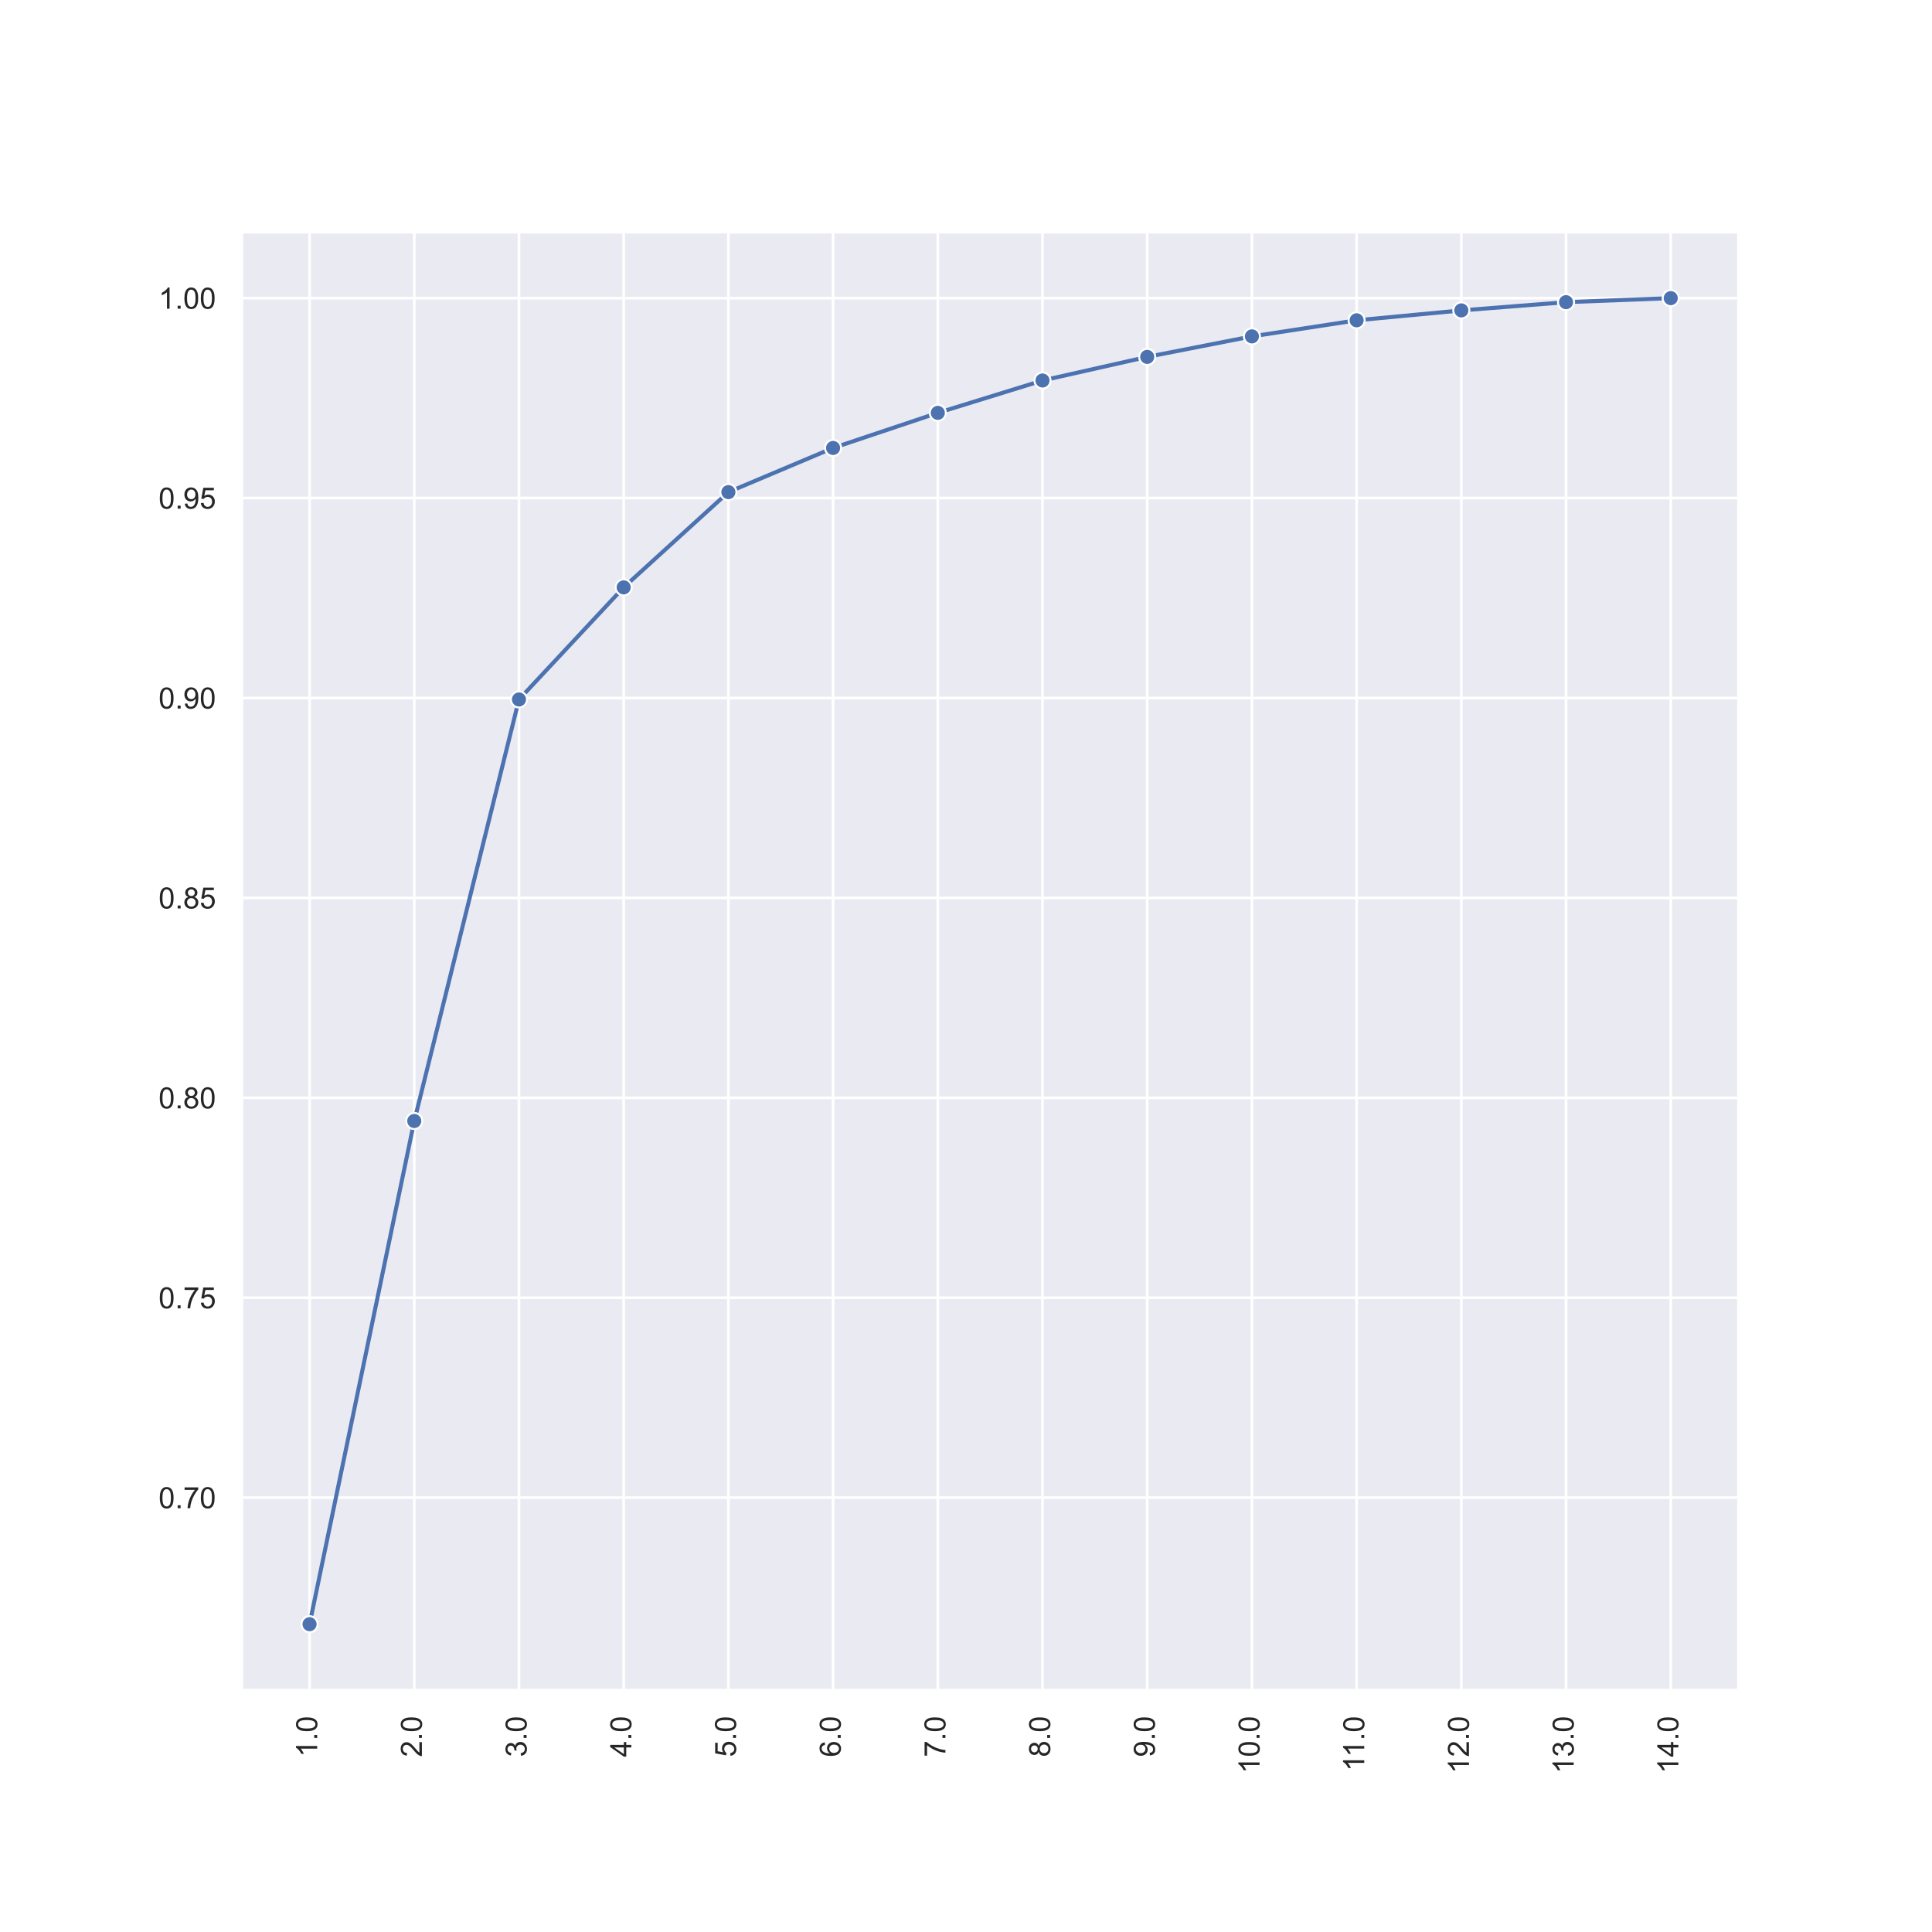
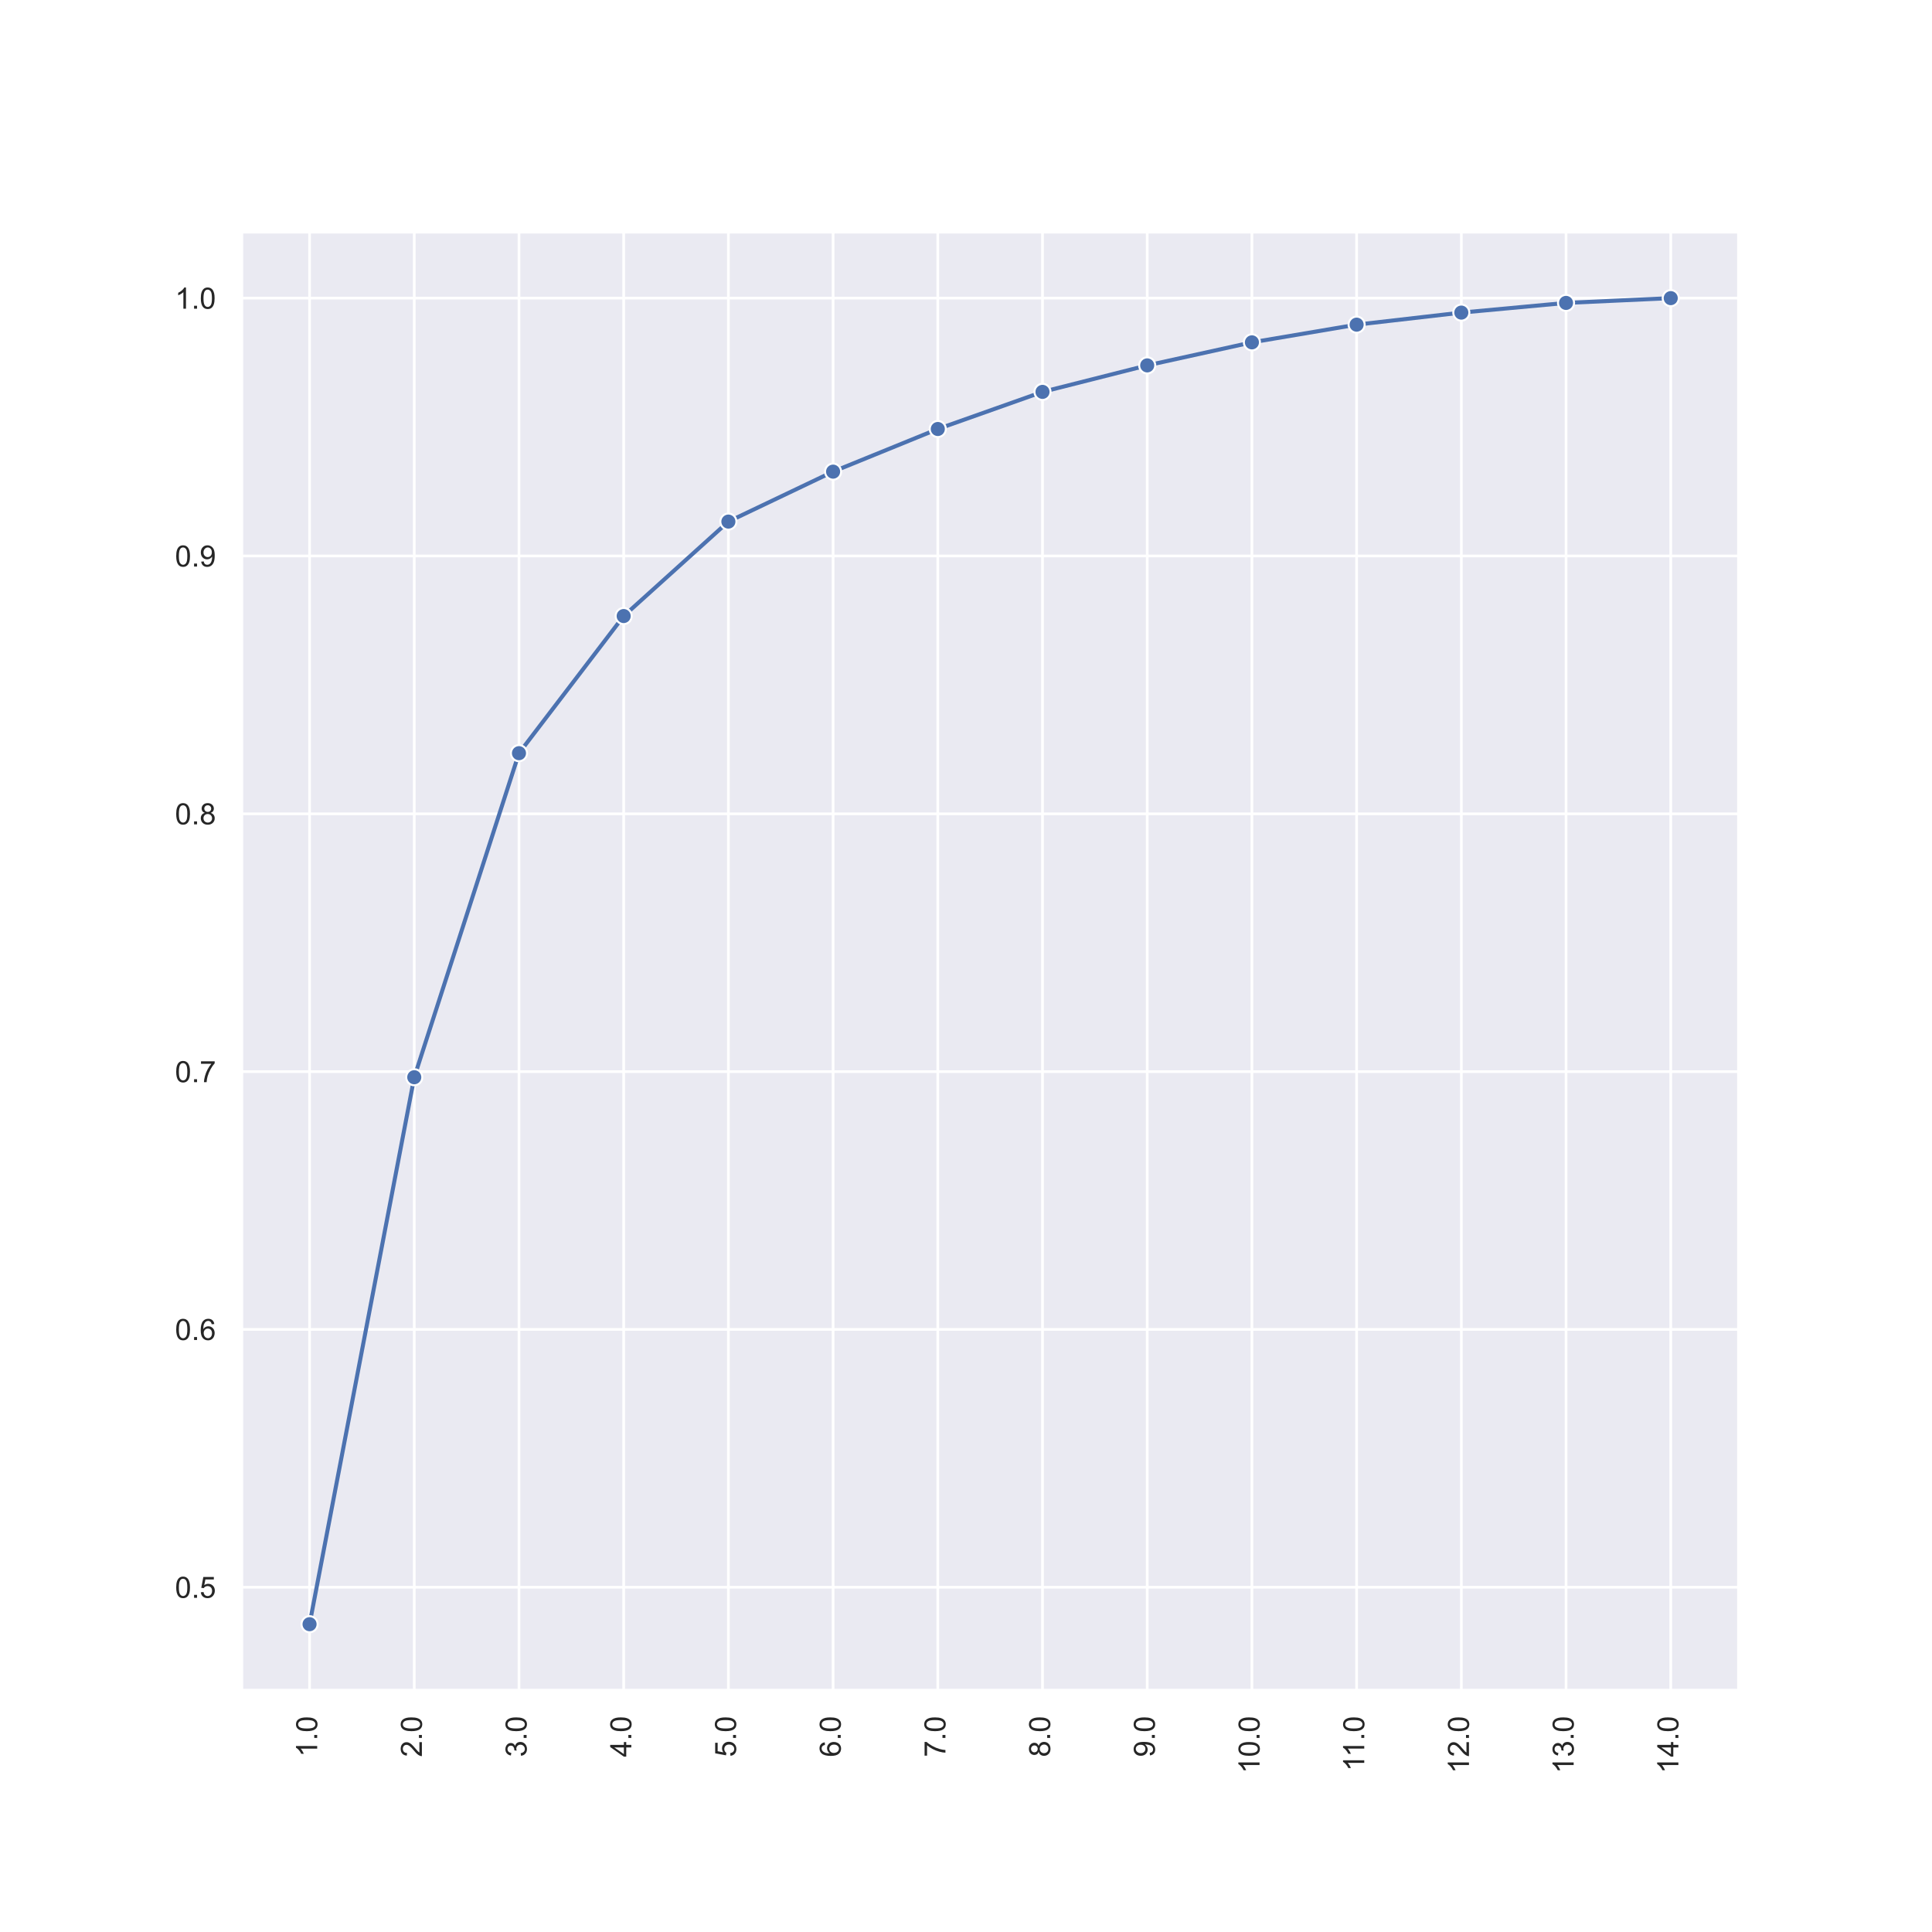
<svg xmlns="http://www.w3.org/2000/svg" xmlns:xlink="http://www.w3.org/1999/xlink" height="720pt" version="1.1" viewBox="0 0 720 720" width="720pt">
  <defs>
    <style type="text/css">
*{stroke-linecap:butt;stroke-linejoin:round;}
  </style>
  </defs>
  <g id="figure_1">
    <g id="patch_1">
      <path d="M 0 720  L 720 720  L 720 0  L 0 0  z " style="fill:#ffffff;" />
    </g>
    <g id="axes_1">
      <g id="patch_2">
        <path d="M 90 630  L 648 630  L 648 86.4  L 90 86.4  z " style="fill:#eaeaf2;" />
      </g>
      <g id="matplotlib.axis_1">
        <g id="xtick_1">
          <g id="line2d_1">
-             <path clip-path="url(#p58f5023ce0)" d="M 115.364 630  L 115.364 86.4  " style="fill:none;stroke:#ffffff;stroke-linecap:round;" />
+             <path clip-path="url(#p5d0c0321f0)" d="M 115.364 630  L 115.364 86.4  " style="fill:none;stroke:#ffffff;stroke-linecap:round;" />
          </g>
          <g id="text_1">
            <defs>
              <path d="M 37.25 0  L 28.469 0  L 28.469 56  Q 25.297 52.984 20.141 49.953  Q 14.984 46.922 10.891 45.406  L 10.891 53.906  Q 18.266 57.375 23.781 62.297  Q 29.297 67.234 31.594 71.875  L 37.25 71.875  z " id="ArialMT-49" />
              <path d="M 9.078 0  L 9.078 10.016  L 19.094 10.016  L 19.094 0  z " id="ArialMT-46" />
              <path d="M 4.156 35.297  Q 4.156 48 6.766 55.734  Q 9.375 63.484 14.516 67.672  Q 19.672 71.875 27.484 71.875  Q 33.25 71.875 37.594 69.547  Q 41.938 67.234 44.766 62.859  Q 47.609 58.5 49.219 52.219  Q 50.828 45.953 50.828 35.297  Q 50.828 22.703 48.234 14.969  Q 45.656 7.234 40.5 3  Q 35.359 -1.219 27.484 -1.219  Q 17.141 -1.219 11.234 6.203  Q 4.156 15.141 4.156 35.297  z M 13.188 35.297  Q 13.188 17.672 17.312 11.828  Q 21.438 6 27.484 6  Q 33.547 6 37.672 11.859  Q 41.797 17.719 41.797 35.297  Q 41.797 52.984 37.672 58.781  Q 33.547 64.594 27.391 64.594  Q 21.344 64.594 17.719 59.469  Q 13.188 52.938 13.188 35.297  z " id="ArialMT-48" />
            </defs>
            <g style="fill:#262626;" transform="translate(118.2073 654.79)rotate(-90)scale(0.11 -0.11)">
              <use xlink:href="#ArialMT-49" />
              <use x="55.615" xlink:href="#ArialMT-46" />
              <use x="83.398" xlink:href="#ArialMT-48" />
            </g>
          </g>
        </g>
        <g id="xtick_2">
          <g id="line2d_2">
-             <path clip-path="url(#p58f5023ce0)" d="M 154.385 630  L 154.385 86.4  " style="fill:none;stroke:#ffffff;stroke-linecap:round;" />
+             <path clip-path="url(#p5d0c0321f0)" d="M 154.385 630  L 154.385 86.4  " style="fill:none;stroke:#ffffff;stroke-linecap:round;" />
          </g>
          <g id="text_2">
            <defs>
              <path d="M 50.344 8.453  L 50.344 0  L 3.031 0  Q 2.938 3.172 4.047 6.109  Q 5.859 10.938 9.828 15.625  Q 13.812 20.312 21.344 26.469  Q 33.016 36.031 37.109 41.625  Q 41.219 47.219 41.219 52.203  Q 41.219 57.422 37.469 61  Q 33.734 64.594 27.734 64.594  Q 21.391 64.594 17.578 60.781  Q 13.766 56.984 13.719 50.25  L 4.688 51.172  Q 5.609 61.281 11.656 66.578  Q 17.719 71.875 27.938 71.875  Q 38.234 71.875 44.234 66.156  Q 50.25 60.453 50.25 52  Q 50.25 47.703 48.484 43.547  Q 46.734 39.406 42.656 34.812  Q 38.578 30.219 29.109 22.219  Q 21.188 15.578 18.938 13.203  Q 16.703 10.844 15.234 8.453  z " id="ArialMT-50" />
            </defs>
            <g style="fill:#262626;" transform="translate(157.2283 654.79)rotate(-90)scale(0.11 -0.11)">
              <use xlink:href="#ArialMT-50" />
              <use x="55.615" xlink:href="#ArialMT-46" />
              <use x="83.398" xlink:href="#ArialMT-48" />
            </g>
          </g>
        </g>
        <g id="xtick_3">
          <g id="line2d_3">
-             <path clip-path="url(#p58f5023ce0)" d="M 193.406 630  L 193.406 86.4  " style="fill:none;stroke:#ffffff;stroke-linecap:round;" />
+             <path clip-path="url(#p5d0c0321f0)" d="M 193.406 630  L 193.406 86.4  " style="fill:none;stroke:#ffffff;stroke-linecap:round;" />
          </g>
          <g id="text_3">
            <defs>
              <path d="M 4.203 18.891  L 12.984 20.062  Q 14.5 12.594 18.141 9.297  Q 21.781 6 27 6  Q 33.203 6 37.469 10.297  Q 41.75 14.594 41.75 20.953  Q 41.75 27 37.797 30.922  Q 33.844 34.859 27.734 34.859  Q 25.25 34.859 21.531 33.891  L 22.516 41.609  Q 23.391 41.5 23.922 41.5  Q 29.547 41.5 34.031 44.422  Q 38.531 47.359 38.531 53.469  Q 38.531 58.297 35.25 61.469  Q 31.984 64.656 26.812 64.656  Q 21.688 64.656 18.266 61.422  Q 14.844 58.203 13.875 51.766  L 5.078 53.328  Q 6.688 62.156 12.391 67.016  Q 18.109 71.875 26.609 71.875  Q 32.469 71.875 37.391 69.359  Q 42.328 66.844 44.938 62.5  Q 47.562 58.156 47.562 53.266  Q 47.562 48.641 45.062 44.828  Q 42.578 41.016 37.703 38.766  Q 44.047 37.312 47.562 32.688  Q 51.078 28.078 51.078 21.141  Q 51.078 11.766 44.234 5.25  Q 37.406 -1.266 26.953 -1.266  Q 17.531 -1.266 11.297 4.344  Q 5.078 9.969 4.203 18.891  z " id="ArialMT-51" />
            </defs>
            <g style="fill:#262626;" transform="translate(196.2493 654.79)rotate(-90)scale(0.11 -0.11)">
              <use xlink:href="#ArialMT-51" />
              <use x="55.615" xlink:href="#ArialMT-46" />
              <use x="83.398" xlink:href="#ArialMT-48" />
            </g>
          </g>
        </g>
        <g id="xtick_4">
          <g id="line2d_4">
-             <path clip-path="url(#p58f5023ce0)" d="M 232.427 630  L 232.427 86.4  " style="fill:none;stroke:#ffffff;stroke-linecap:round;" />
+             <path clip-path="url(#p5d0c0321f0)" d="M 232.427 630  L 232.427 86.4  " style="fill:none;stroke:#ffffff;stroke-linecap:round;" />
          </g>
          <g id="text_4">
            <defs>
              <path d="M 32.328 0  L 32.328 17.141  L 1.266 17.141  L 1.266 25.203  L 33.938 71.578  L 41.109 71.578  L 41.109 25.203  L 50.781 25.203  L 50.781 17.141  L 41.109 17.141  L 41.109 0  z M 32.328 25.203  L 32.328 57.469  L 9.906 25.203  z " id="ArialMT-52" />
            </defs>
            <g style="fill:#262626;" transform="translate(235.2702 654.79)rotate(-90)scale(0.11 -0.11)">
              <use xlink:href="#ArialMT-52" />
              <use x="55.615" xlink:href="#ArialMT-46" />
              <use x="83.398" xlink:href="#ArialMT-48" />
            </g>
          </g>
        </g>
        <g id="xtick_5">
          <g id="line2d_5">
-             <path clip-path="url(#p58f5023ce0)" d="M 271.448 630  L 271.448 86.4  " style="fill:none;stroke:#ffffff;stroke-linecap:round;" />
+             <path clip-path="url(#p5d0c0321f0)" d="M 271.448 630  L 271.448 86.4  " style="fill:none;stroke:#ffffff;stroke-linecap:round;" />
          </g>
          <g id="text_5">
            <defs>
              <path d="M 4.156 18.75  L 13.375 19.531  Q 14.406 12.797 18.141 9.391  Q 21.875 6 27.156 6  Q 33.5 6 37.891 10.781  Q 42.281 15.578 42.281 23.484  Q 42.281 31 38.062 35.344  Q 33.844 39.703 27 39.703  Q 22.75 39.703 19.328 37.766  Q 15.922 35.844 13.969 32.766  L 5.719 33.844  L 12.641 70.609  L 48.25 70.609  L 48.25 62.203  L 19.672 62.203  L 15.828 42.969  Q 22.266 47.469 29.344 47.469  Q 38.719 47.469 45.156 40.969  Q 51.609 34.469 51.609 24.266  Q 51.609 14.547 45.953 7.469  Q 39.062 -1.219 27.156 -1.219  Q 17.391 -1.219 11.203 4.25  Q 5.031 9.719 4.156 18.75  z " id="ArialMT-53" />
            </defs>
            <g style="fill:#262626;" transform="translate(274.2912 654.79)rotate(-90)scale(0.11 -0.11)">
              <use xlink:href="#ArialMT-53" />
              <use x="55.615" xlink:href="#ArialMT-46" />
              <use x="83.398" xlink:href="#ArialMT-48" />
            </g>
          </g>
        </g>
        <g id="xtick_6">
          <g id="line2d_6">
-             <path clip-path="url(#p58f5023ce0)" d="M 310.469 630  L 310.469 86.4  " style="fill:none;stroke:#ffffff;stroke-linecap:round;" />
+             <path clip-path="url(#p5d0c0321f0)" d="M 310.469 630  L 310.469 86.4  " style="fill:none;stroke:#ffffff;stroke-linecap:round;" />
          </g>
          <g id="text_6">
            <defs>
              <path d="M 49.75 54.047  L 41.016 53.375  Q 39.844 58.547 37.703 60.891  Q 34.125 64.656 28.906 64.656  Q 24.703 64.656 21.531 62.312  Q 17.391 59.281 14.984 53.469  Q 12.594 47.656 12.5 36.922  Q 15.672 41.75 20.266 44.094  Q 24.859 46.438 29.891 46.438  Q 38.672 46.438 44.844 39.969  Q 51.031 33.5 51.031 23.25  Q 51.031 16.5 48.125 10.719  Q 45.219 4.938 40.141 1.859  Q 35.062 -1.219 28.609 -1.219  Q 17.625 -1.219 10.688 6.859  Q 3.766 14.938 3.766 33.5  Q 3.766 54.25 11.422 63.672  Q 18.109 71.875 29.438 71.875  Q 37.891 71.875 43.281 67.141  Q 48.688 62.406 49.75 54.047  z M 13.875 23.188  Q 13.875 18.656 15.797 14.5  Q 17.719 10.359 21.188 8.172  Q 24.656 6 28.469 6  Q 34.031 6 38.031 10.484  Q 42.047 14.984 42.047 22.703  Q 42.047 30.125 38.078 34.391  Q 34.125 38.672 28.125 38.672  Q 22.172 38.672 18.016 34.391  Q 13.875 30.125 13.875 23.188  z " id="ArialMT-54" />
            </defs>
            <g style="fill:#262626;" transform="translate(313.3122 654.79)rotate(-90)scale(0.11 -0.11)">
              <use xlink:href="#ArialMT-54" />
              <use x="55.615" xlink:href="#ArialMT-46" />
              <use x="83.398" xlink:href="#ArialMT-48" />
            </g>
          </g>
        </g>
        <g id="xtick_7">
          <g id="line2d_7">
-             <path clip-path="url(#p58f5023ce0)" d="M 349.49 630  L 349.49 86.4  " style="fill:none;stroke:#ffffff;stroke-linecap:round;" />
+             <path clip-path="url(#p5d0c0321f0)" d="M 349.49 630  L 349.49 86.4  " style="fill:none;stroke:#ffffff;stroke-linecap:round;" />
          </g>
          <g id="text_7">
            <defs>
              <path d="M 4.734 62.203  L 4.734 70.656  L 51.078 70.656  L 51.078 63.812  Q 44.234 56.547 37.516 44.484  Q 30.812 32.422 27.156 19.672  Q 24.516 10.688 23.781 0  L 14.75 0  Q 14.891 8.453 18.062 20.406  Q 21.234 32.375 27.172 43.484  Q 33.109 54.594 39.797 62.203  z " id="ArialMT-55" />
            </defs>
            <g style="fill:#262626;" transform="translate(352.3332 654.79)rotate(-90)scale(0.11 -0.11)">
              <use xlink:href="#ArialMT-55" />
              <use x="55.615" xlink:href="#ArialMT-46" />
              <use x="83.398" xlink:href="#ArialMT-48" />
            </g>
          </g>
        </g>
        <g id="xtick_8">
          <g id="line2d_8">
-             <path clip-path="url(#p58f5023ce0)" d="M 388.51 630  L 388.51 86.4  " style="fill:none;stroke:#ffffff;stroke-linecap:round;" />
+             <path clip-path="url(#p5d0c0321f0)" d="M 388.51 630  L 388.51 86.4  " style="fill:none;stroke:#ffffff;stroke-linecap:round;" />
          </g>
          <g id="text_8">
            <defs>
              <path d="M 17.672 38.812  Q 12.203 40.828 9.562 44.531  Q 6.938 48.25 6.938 53.422  Q 6.938 61.234 12.547 66.547  Q 18.172 71.875 27.484 71.875  Q 36.859 71.875 42.578 66.422  Q 48.297 60.984 48.297 53.172  Q 48.297 48.188 45.672 44.5  Q 43.062 40.828 37.75 38.812  Q 44.344 36.672 47.781 31.875  Q 51.219 27.094 51.219 20.453  Q 51.219 11.281 44.719 5.031  Q 38.234 -1.219 27.641 -1.219  Q 17.047 -1.219 10.547 5.047  Q 4.047 11.328 4.047 20.703  Q 4.047 27.688 7.594 32.391  Q 11.141 37.109 17.672 38.812  z M 15.922 53.719  Q 15.922 48.641 19.188 45.406  Q 22.469 42.188 27.688 42.188  Q 32.766 42.188 36.016 45.375  Q 39.266 48.578 39.266 53.219  Q 39.266 58.062 35.906 61.359  Q 32.562 64.656 27.594 64.656  Q 22.562 64.656 19.234 61.422  Q 15.922 58.203 15.922 53.719  z M 13.094 20.656  Q 13.094 16.891 14.875 13.375  Q 16.656 9.859 20.172 7.922  Q 23.688 6 27.734 6  Q 34.031 6 38.125 10.047  Q 42.234 14.109 42.234 20.359  Q 42.234 26.703 38.016 30.859  Q 33.797 35.016 27.438 35.016  Q 21.234 35.016 17.156 30.906  Q 13.094 26.812 13.094 20.656  z " id="ArialMT-56" />
            </defs>
            <g style="fill:#262626;" transform="translate(391.3542 654.79)rotate(-90)scale(0.11 -0.11)">
              <use xlink:href="#ArialMT-56" />
              <use x="55.615" xlink:href="#ArialMT-46" />
              <use x="83.398" xlink:href="#ArialMT-48" />
            </g>
          </g>
        </g>
        <g id="xtick_9">
          <g id="line2d_9">
-             <path clip-path="url(#p58f5023ce0)" d="M 427.531 630  L 427.531 86.4  " style="fill:none;stroke:#ffffff;stroke-linecap:round;" />
+             <path clip-path="url(#p5d0c0321f0)" d="M 427.531 630  L 427.531 86.4  " style="fill:none;stroke:#ffffff;stroke-linecap:round;" />
          </g>
          <g id="text_9">
            <defs>
              <path d="M 5.469 16.547  L 13.922 17.328  Q 14.984 11.375 18.016 8.688  Q 21.047 6 25.781 6  Q 29.828 6 32.875 7.859  Q 35.938 9.719 37.891 12.812  Q 39.844 15.922 41.156 21.188  Q 42.484 26.469 42.484 31.938  Q 42.484 32.516 42.438 33.688  Q 39.797 29.5 35.234 26.875  Q 30.672 24.266 25.344 24.266  Q 16.453 24.266 10.297 30.703  Q 4.156 37.156 4.156 47.703  Q 4.156 58.594 10.578 65.234  Q 17 71.875 26.656 71.875  Q 33.641 71.875 39.422 68.109  Q 45.219 64.359 48.219 57.391  Q 51.219 50.438 51.219 37.25  Q 51.219 23.531 48.234 15.406  Q 45.266 7.281 39.375 3.031  Q 33.5 -1.219 25.594 -1.219  Q 17.188 -1.219 11.859 3.438  Q 6.547 8.109 5.469 16.547  z M 41.453 48.141  Q 41.453 55.719 37.422 60.156  Q 33.406 64.594 27.734 64.594  Q 21.875 64.594 17.531 59.812  Q 13.188 55.031 13.188 47.406  Q 13.188 40.578 17.312 36.297  Q 21.438 32.031 27.484 32.031  Q 33.594 32.031 37.516 36.297  Q 41.453 40.578 41.453 48.141  z " id="ArialMT-57" />
            </defs>
            <g style="fill:#262626;" transform="translate(430.3751 654.79)rotate(-90)scale(0.11 -0.11)">
              <use xlink:href="#ArialMT-57" />
              <use x="55.615" xlink:href="#ArialMT-46" />
              <use x="83.398" xlink:href="#ArialMT-48" />
            </g>
          </g>
        </g>
        <g id="xtick_10">
          <g id="line2d_10">
-             <path clip-path="url(#p58f5023ce0)" d="M 466.552 630  L 466.552 86.4  " style="fill:none;stroke:#ffffff;stroke-linecap:round;" />
+             <path clip-path="url(#p5d0c0321f0)" d="M 466.552 630  L 466.552 86.4  " style="fill:none;stroke:#ffffff;stroke-linecap:round;" />
          </g>
          <g id="text_10">
            <g style="fill:#262626;" transform="translate(469.3961 660.907)rotate(-90)scale(0.11 -0.11)">
              <use xlink:href="#ArialMT-49" />
              <use x="55.615" xlink:href="#ArialMT-48" />
              <use x="111.23" xlink:href="#ArialMT-46" />
              <use x="139.014" xlink:href="#ArialMT-48" />
            </g>
          </g>
        </g>
        <g id="xtick_11">
          <g id="line2d_11">
-             <path clip-path="url(#p58f5023ce0)" d="M 505.573 630  L 505.573 86.4  " style="fill:none;stroke:#ffffff;stroke-linecap:round;" />
+             <path clip-path="url(#p5d0c0321f0)" d="M 505.573 630  L 505.573 86.4  " style="fill:none;stroke:#ffffff;stroke-linecap:round;" />
          </g>
          <g id="text_11">
            <g style="fill:#262626;" transform="translate(508.4171 660.0958)rotate(-90)scale(0.11 -0.11)">
              <use xlink:href="#ArialMT-49" />
              <use x="48.24" xlink:href="#ArialMT-49" />
              <use x="103.855" xlink:href="#ArialMT-46" />
              <use x="131.639" xlink:href="#ArialMT-48" />
            </g>
          </g>
        </g>
        <g id="xtick_12">
          <g id="line2d_12">
-             <path clip-path="url(#p58f5023ce0)" d="M 544.594 630  L 544.594 86.4  " style="fill:none;stroke:#ffffff;stroke-linecap:round;" />
+             <path clip-path="url(#p5d0c0321f0)" d="M 544.594 630  L 544.594 86.4  " style="fill:none;stroke:#ffffff;stroke-linecap:round;" />
          </g>
          <g id="text_12">
            <g style="fill:#262626;" transform="translate(547.4381 660.907)rotate(-90)scale(0.11 -0.11)">
              <use xlink:href="#ArialMT-49" />
              <use x="55.615" xlink:href="#ArialMT-50" />
              <use x="111.23" xlink:href="#ArialMT-46" />
              <use x="139.014" xlink:href="#ArialMT-48" />
            </g>
          </g>
        </g>
        <g id="xtick_13">
          <g id="line2d_13">
-             <path clip-path="url(#p58f5023ce0)" d="M 583.615 630  L 583.615 86.4  " style="fill:none;stroke:#ffffff;stroke-linecap:round;" />
+             <path clip-path="url(#p5d0c0321f0)" d="M 583.615 630  L 583.615 86.4  " style="fill:none;stroke:#ffffff;stroke-linecap:round;" />
          </g>
          <g id="text_13">
            <g style="fill:#262626;" transform="translate(586.4591 660.907)rotate(-90)scale(0.11 -0.11)">
              <use xlink:href="#ArialMT-49" />
              <use x="55.615" xlink:href="#ArialMT-51" />
              <use x="111.23" xlink:href="#ArialMT-46" />
              <use x="139.014" xlink:href="#ArialMT-48" />
            </g>
          </g>
        </g>
        <g id="xtick_14">
          <g id="line2d_14">
-             <path clip-path="url(#p58f5023ce0)" d="M 622.636 630  L 622.636 86.4  " style="fill:none;stroke:#ffffff;stroke-linecap:round;" />
+             <path clip-path="url(#p5d0c0321f0)" d="M 622.636 630  L 622.636 86.4  " style="fill:none;stroke:#ffffff;stroke-linecap:round;" />
          </g>
          <g id="text_14">
            <g style="fill:#262626;" transform="translate(625.48 660.907)rotate(-90)scale(0.11 -0.11)">
              <use xlink:href="#ArialMT-49" />
              <use x="55.615" xlink:href="#ArialMT-52" />
              <use x="111.23" xlink:href="#ArialMT-46" />
              <use x="139.014" xlink:href="#ArialMT-48" />
            </g>
          </g>
        </g>
      </g>
      <g id="matplotlib.axis_2">
        <g id="ytick_1">
          <g id="line2d_15">
-             <path clip-path="url(#p58f5023ce0)" d="M 90 558.133  L 648 558.133  " style="fill:none;stroke:#ffffff;stroke-linecap:round;" />
+             <path clip-path="url(#p5d0c0321f0)" d="M 90 591.521  L 648 591.521  " style="fill:none;stroke:#ffffff;stroke-linecap:round;" />
          </g>
          <g id="text_15">
-             <g style="fill:#262626;" transform="translate(59.09297 562.0695)scale(0.11 -0.11)">
-               <use xlink:href="#ArialMT-48" />
-               <use x="55.615" xlink:href="#ArialMT-46" />
-               <use x="83.398" xlink:href="#ArialMT-55" />
-               <use x="139.014" xlink:href="#ArialMT-48" />
+             <g style="fill:#262626;" transform="translate(65.21 595.4576)scale(0.11 -0.11)">
+               <use xlink:href="#ArialMT-48" />
+               <use x="55.615" xlink:href="#ArialMT-46" />
+               <use x="83.398" xlink:href="#ArialMT-53" />
            </g>
          </g>
        </g>
        <g id="ytick_2">
          <g id="line2d_16">
-             <path clip-path="url(#p58f5023ce0)" d="M 90 483.629  L 648 483.629  " style="fill:none;stroke:#ffffff;stroke-linecap:round;" />
+             <path clip-path="url(#p5d0c0321f0)" d="M 90 495.438  L 648 495.438  " style="fill:none;stroke:#ffffff;stroke-linecap:round;" />
          </g>
          <g id="text_16">
-             <g style="fill:#262626;" transform="translate(59.09297 487.5656)scale(0.11 -0.11)">
-               <use xlink:href="#ArialMT-48" />
-               <use x="55.615" xlink:href="#ArialMT-46" />
-               <use x="83.398" xlink:href="#ArialMT-55" />
-               <use x="139.014" xlink:href="#ArialMT-53" />
+             <g style="fill:#262626;" transform="translate(65.21 499.3752)scale(0.11 -0.11)">
+               <use xlink:href="#ArialMT-48" />
+               <use x="55.615" xlink:href="#ArialMT-46" />
+               <use x="83.398" xlink:href="#ArialMT-54" />
            </g>
          </g>
        </g>
        <g id="ytick_3">
          <g id="line2d_17">
-             <path clip-path="url(#p58f5023ce0)" d="M 90 409.125  L 648 409.125  " style="fill:none;stroke:#ffffff;stroke-linecap:round;" />
+             <path clip-path="url(#p5d0c0321f0)" d="M 90 399.356  L 648 399.356  " style="fill:none;stroke:#ffffff;stroke-linecap:round;" />
          </g>
          <g id="text_17">
-             <g style="fill:#262626;" transform="translate(59.09297 413.0616)scale(0.11 -0.11)">
-               <use xlink:href="#ArialMT-48" />
-               <use x="55.615" xlink:href="#ArialMT-46" />
-               <use x="83.398" xlink:href="#ArialMT-56" />
-               <use x="139.014" xlink:href="#ArialMT-48" />
+             <g style="fill:#262626;" transform="translate(65.21 403.2929)scale(0.11 -0.11)">
+               <use xlink:href="#ArialMT-48" />
+               <use x="55.615" xlink:href="#ArialMT-46" />
+               <use x="83.398" xlink:href="#ArialMT-55" />
            </g>
          </g>
        </g>
        <g id="ytick_4">
          <g id="line2d_18">
-             <path clip-path="url(#p58f5023ce0)" d="M 90 334.621  L 648 334.621  " style="fill:none;stroke:#ffffff;stroke-linecap:round;" />
+             <path clip-path="url(#p5d0c0321f0)" d="M 90 303.274  L 648 303.274  " style="fill:none;stroke:#ffffff;stroke-linecap:round;" />
          </g>
          <g id="text_18">
-             <g style="fill:#262626;" transform="translate(59.09297 338.5577)scale(0.11 -0.11)">
+             <g style="fill:#262626;" transform="translate(65.21 307.2106)scale(0.11 -0.11)">
              <use xlink:href="#ArialMT-48" />
              <use x="55.615" xlink:href="#ArialMT-46" />
              <use x="83.398" xlink:href="#ArialMT-56" />
-               <use x="139.014" xlink:href="#ArialMT-53" />
            </g>
          </g>
        </g>
        <g id="ytick_5">
          <g id="line2d_19">
-             <path clip-path="url(#p58f5023ce0)" d="M 90 260.117  L 648 260.117  " style="fill:none;stroke:#ffffff;stroke-linecap:round;" />
+             <path clip-path="url(#p5d0c0321f0)" d="M 90 207.191  L 648 207.191  " style="fill:none;stroke:#ffffff;stroke-linecap:round;" />
          </g>
          <g id="text_19">
-             <g style="fill:#262626;" transform="translate(59.09297 264.0538)scale(0.11 -0.11)">
+             <g style="fill:#262626;" transform="translate(65.21 211.1282)scale(0.11 -0.11)">
              <use xlink:href="#ArialMT-48" />
              <use x="55.615" xlink:href="#ArialMT-46" />
              <use x="83.398" xlink:href="#ArialMT-57" />
-               <use x="139.014" xlink:href="#ArialMT-48" />
            </g>
          </g>
        </g>
        <g id="ytick_6">
          <g id="line2d_20">
-             <path clip-path="url(#p58f5023ce0)" d="M 90 185.613  L 648 185.613  " style="fill:none;stroke:#ffffff;stroke-linecap:round;" />
+             <path clip-path="url(#p5d0c0321f0)" d="M 90 111.109  L 648 111.109  " style="fill:none;stroke:#ffffff;stroke-linecap:round;" />
          </g>
          <g id="text_20">
-             <g style="fill:#262626;" transform="translate(59.09297 189.5498)scale(0.11 -0.11)">
-               <use xlink:href="#ArialMT-48" />
-               <use x="55.615" xlink:href="#ArialMT-46" />
-               <use x="83.398" xlink:href="#ArialMT-57" />
-               <use x="139.014" xlink:href="#ArialMT-53" />
-             </g>
-           </g>
-         </g>
-         <g id="ytick_7">
-           <g id="line2d_21">
-             <path clip-path="url(#p58f5023ce0)" d="M 90 111.109  L 648 111.109  " style="fill:none;stroke:#ffffff;stroke-linecap:round;" />
-           </g>
-           <g id="text_21">
-             <g style="fill:#262626;" transform="translate(59.09297 115.0459)scale(0.11 -0.11)">
-               <use xlink:href="#ArialMT-49" />
-               <use x="55.615" xlink:href="#ArialMT-46" />
-               <use x="83.398" xlink:href="#ArialMT-48" />
-               <use x="139.014" xlink:href="#ArialMT-48" />
-             </g>
-           </g>
-         </g>
-       </g>
-       <g id="line2d_22">
-         <path clip-path="url(#p58f5023ce0)" d="M 115.364 605.291  L 154.385 417.763  L 193.406 260.669  L 232.427 218.901  L 271.448 183.394  L 310.469 166.941  L 349.49 153.862  L 388.51 141.8  L 427.531 133.003  L 466.552 125.358  L 505.573 119.368  L 544.594 115.677  L 583.615 112.608  L 622.636 111.109  " style="fill:none;stroke:#4c72b0;stroke-linecap:round;stroke-width:1.5;" />
+             <g style="fill:#262626;" transform="translate(65.21 115.0459)scale(0.11 -0.11)">
+               <use xlink:href="#ArialMT-49" />
+               <use x="55.615" xlink:href="#ArialMT-46" />
+               <use x="83.398" xlink:href="#ArialMT-48" />
+             </g>
+           </g>
+         </g>
+       </g>
+       <g id="line2d_21">
+         <path clip-path="url(#p5d0c0321f0)" d="M 115.364 605.291  L 154.385 401.457  L 193.406 280.685  L 232.427 229.584  L 271.448 194.382  L 310.469 175.766  L 349.49 159.875  L 388.51 146.043  L 427.531 136.17  L 466.552 127.583  L 505.573 120.989  L 544.594 116.498  L 583.615 112.885  L 622.636 111.109  " style="fill:none;stroke:#4c72b0;stroke-linecap:round;stroke-width:1.5;" />
        <defs>
-           <path d="M 0 3  C 0.796 3 1.559 2.684 2.121 2.121  C 2.684 1.559 3 0.796 3 0  C 3 -0.796 2.684 -1.559 2.121 -2.121  C 1.559 -2.684 0.796 -3 0 -3  C -0.796 -3 -1.559 -2.684 -2.121 -2.121  C -2.684 -1.559 -3 -0.796 -3 0  C -3 0.796 -2.684 1.559 -2.121 2.121  C -1.559 2.684 -0.796 3 0 3  z " id="m2c832f8eb9" style="stroke:#ffffff;stroke-width:0.75;" />
+           <path d="M 0 3  C 0.796 3 1.559 2.684 2.121 2.121  C 2.684 1.559 3 0.796 3 0  C 3 -0.796 2.684 -1.559 2.121 -2.121  C 1.559 -2.684 0.796 -3 0 -3  C -0.796 -3 -1.559 -2.684 -2.121 -2.121  C -2.684 -1.559 -3 -0.796 -3 0  C -3 0.796 -2.684 1.559 -2.121 2.121  C -1.559 2.684 -0.796 3 0 3  z " id="m59feb69ab2" style="stroke:#ffffff;stroke-width:0.75;" />
        </defs>
-         <g clip-path="url(#p58f5023ce0)">
-           <use style="fill:#4c72b0;stroke:#ffffff;stroke-width:0.75;" x="115.364" xlink:href="#m2c832f8eb9" y="605.291" />
-           <use style="fill:#4c72b0;stroke:#ffffff;stroke-width:0.75;" x="154.385" xlink:href="#m2c832f8eb9" y="417.763" />
-           <use style="fill:#4c72b0;stroke:#ffffff;stroke-width:0.75;" x="193.406" xlink:href="#m2c832f8eb9" y="260.669" />
-           <use style="fill:#4c72b0;stroke:#ffffff;stroke-width:0.75;" x="232.427" xlink:href="#m2c832f8eb9" y="218.901" />
-           <use style="fill:#4c72b0;stroke:#ffffff;stroke-width:0.75;" x="271.448" xlink:href="#m2c832f8eb9" y="183.394" />
-           <use style="fill:#4c72b0;stroke:#ffffff;stroke-width:0.75;" x="310.469" xlink:href="#m2c832f8eb9" y="166.941" />
-           <use style="fill:#4c72b0;stroke:#ffffff;stroke-width:0.75;" x="349.49" xlink:href="#m2c832f8eb9" y="153.862" />
-           <use style="fill:#4c72b0;stroke:#ffffff;stroke-width:0.75;" x="388.51" xlink:href="#m2c832f8eb9" y="141.8" />
-           <use style="fill:#4c72b0;stroke:#ffffff;stroke-width:0.75;" x="427.531" xlink:href="#m2c832f8eb9" y="133.003" />
-           <use style="fill:#4c72b0;stroke:#ffffff;stroke-width:0.75;" x="466.552" xlink:href="#m2c832f8eb9" y="125.358" />
-           <use style="fill:#4c72b0;stroke:#ffffff;stroke-width:0.75;" x="505.573" xlink:href="#m2c832f8eb9" y="119.368" />
-           <use style="fill:#4c72b0;stroke:#ffffff;stroke-width:0.75;" x="544.594" xlink:href="#m2c832f8eb9" y="115.677" />
-           <use style="fill:#4c72b0;stroke:#ffffff;stroke-width:0.75;" x="583.615" xlink:href="#m2c832f8eb9" y="112.608" />
-           <use style="fill:#4c72b0;stroke:#ffffff;stroke-width:0.75;" x="622.636" xlink:href="#m2c832f8eb9" y="111.109" />
+         <g clip-path="url(#p5d0c0321f0)">
+           <use style="fill:#4c72b0;stroke:#ffffff;stroke-width:0.75;" x="115.364" xlink:href="#m59feb69ab2" y="605.291" />
+           <use style="fill:#4c72b0;stroke:#ffffff;stroke-width:0.75;" x="154.385" xlink:href="#m59feb69ab2" y="401.457" />
+           <use style="fill:#4c72b0;stroke:#ffffff;stroke-width:0.75;" x="193.406" xlink:href="#m59feb69ab2" y="280.685" />
+           <use style="fill:#4c72b0;stroke:#ffffff;stroke-width:0.75;" x="232.427" xlink:href="#m59feb69ab2" y="229.584" />
+           <use style="fill:#4c72b0;stroke:#ffffff;stroke-width:0.75;" x="271.448" xlink:href="#m59feb69ab2" y="194.382" />
+           <use style="fill:#4c72b0;stroke:#ffffff;stroke-width:0.75;" x="310.469" xlink:href="#m59feb69ab2" y="175.766" />
+           <use style="fill:#4c72b0;stroke:#ffffff;stroke-width:0.75;" x="349.49" xlink:href="#m59feb69ab2" y="159.875" />
+           <use style="fill:#4c72b0;stroke:#ffffff;stroke-width:0.75;" x="388.51" xlink:href="#m59feb69ab2" y="146.043" />
+           <use style="fill:#4c72b0;stroke:#ffffff;stroke-width:0.75;" x="427.531" xlink:href="#m59feb69ab2" y="136.17" />
+           <use style="fill:#4c72b0;stroke:#ffffff;stroke-width:0.75;" x="466.552" xlink:href="#m59feb69ab2" y="127.583" />
+           <use style="fill:#4c72b0;stroke:#ffffff;stroke-width:0.75;" x="505.573" xlink:href="#m59feb69ab2" y="120.989" />
+           <use style="fill:#4c72b0;stroke:#ffffff;stroke-width:0.75;" x="544.594" xlink:href="#m59feb69ab2" y="116.498" />
+           <use style="fill:#4c72b0;stroke:#ffffff;stroke-width:0.75;" x="583.615" xlink:href="#m59feb69ab2" y="112.885" />
+           <use style="fill:#4c72b0;stroke:#ffffff;stroke-width:0.75;" x="622.636" xlink:href="#m59feb69ab2" y="111.109" />
        </g>
      </g>
      <g id="patch_3">
        <path d="M 90 630  L 90 86.4  " style="fill:none;stroke:#ffffff;stroke-linecap:square;stroke-linejoin:miter;stroke-width:1.25;" />
      </g>
      <g id="patch_4">
        <path d="M 648 630  L 648 86.4  " style="fill:none;stroke:#ffffff;stroke-linecap:square;stroke-linejoin:miter;stroke-width:1.25;" />
      </g>
      <g id="patch_5">
        <path d="M 90 630  L 648 630  " style="fill:none;stroke:#ffffff;stroke-linecap:square;stroke-linejoin:miter;stroke-width:1.25;" />
      </g>
      <g id="patch_6">
        <path d="M 90 86.4  L 648 86.4  " style="fill:none;stroke:#ffffff;stroke-linecap:square;stroke-linejoin:miter;stroke-width:1.25;" />
      </g>
    </g>
  </g>
  <defs>
-     <clipPath id="p58f5023ce0">
+     <clipPath id="p5d0c0321f0">
      <rect height="543.6" width="558" x="90" y="86.4" />
    </clipPath>
  </defs>
</svg>
